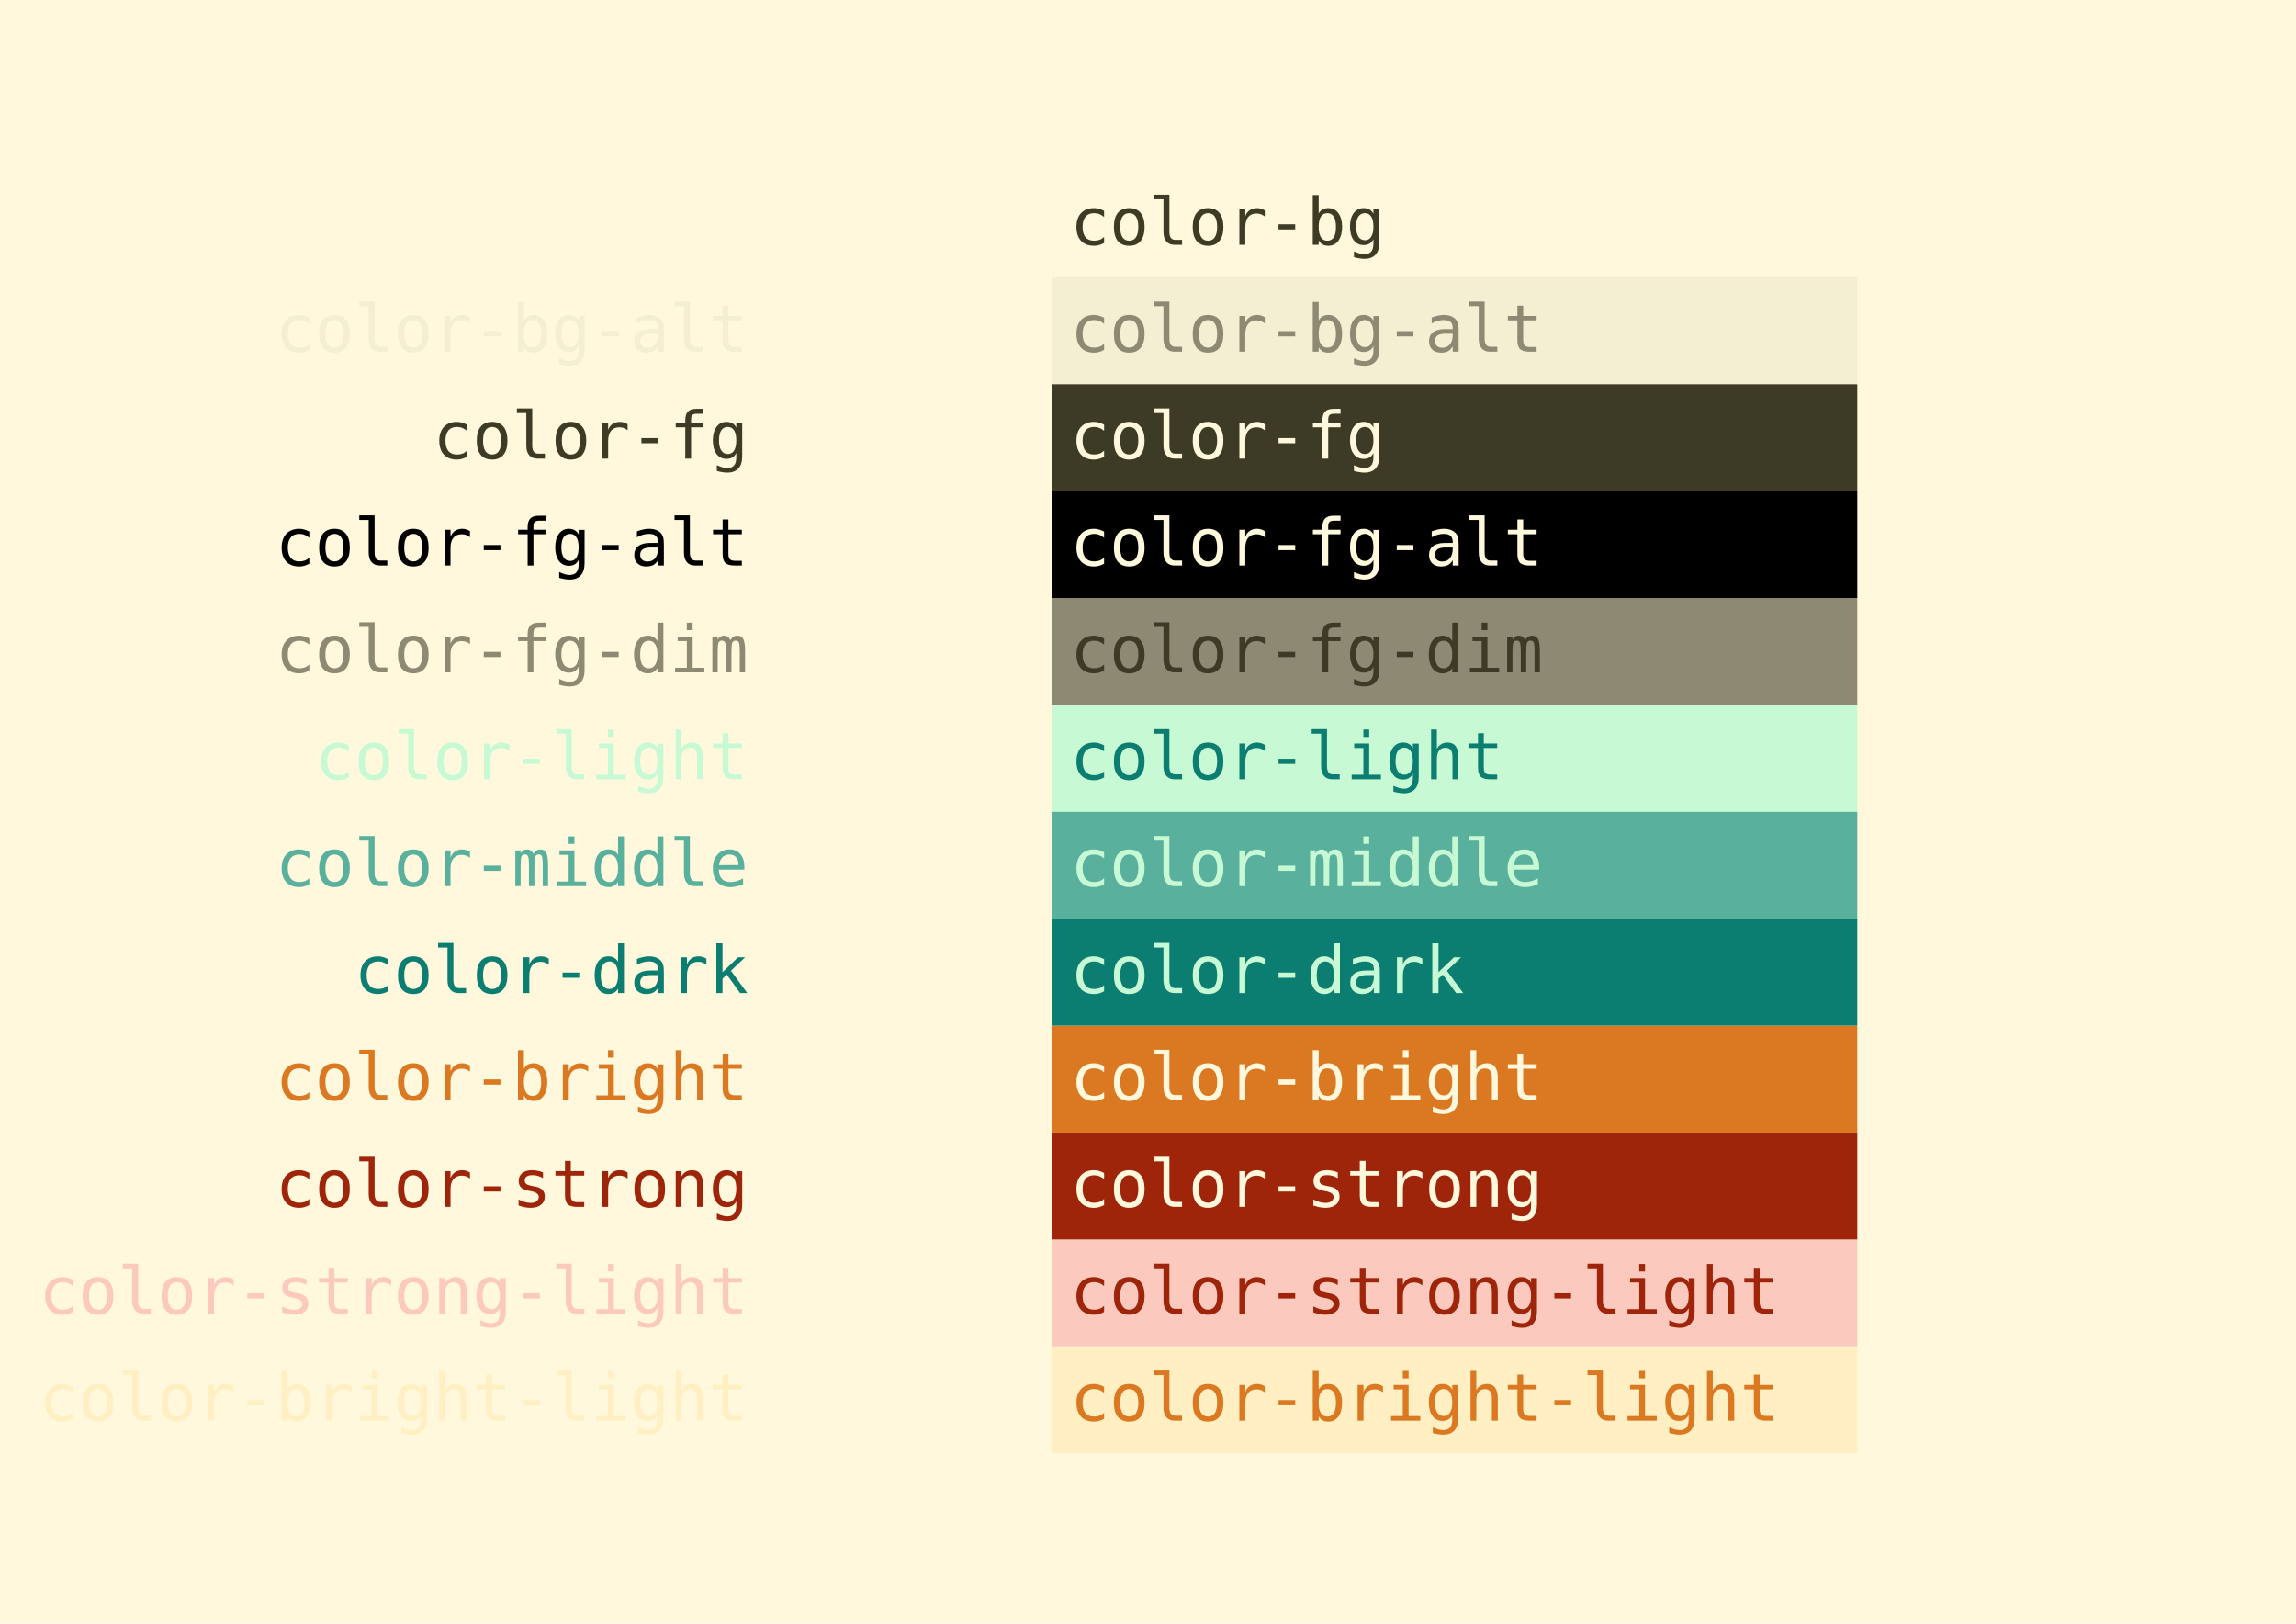
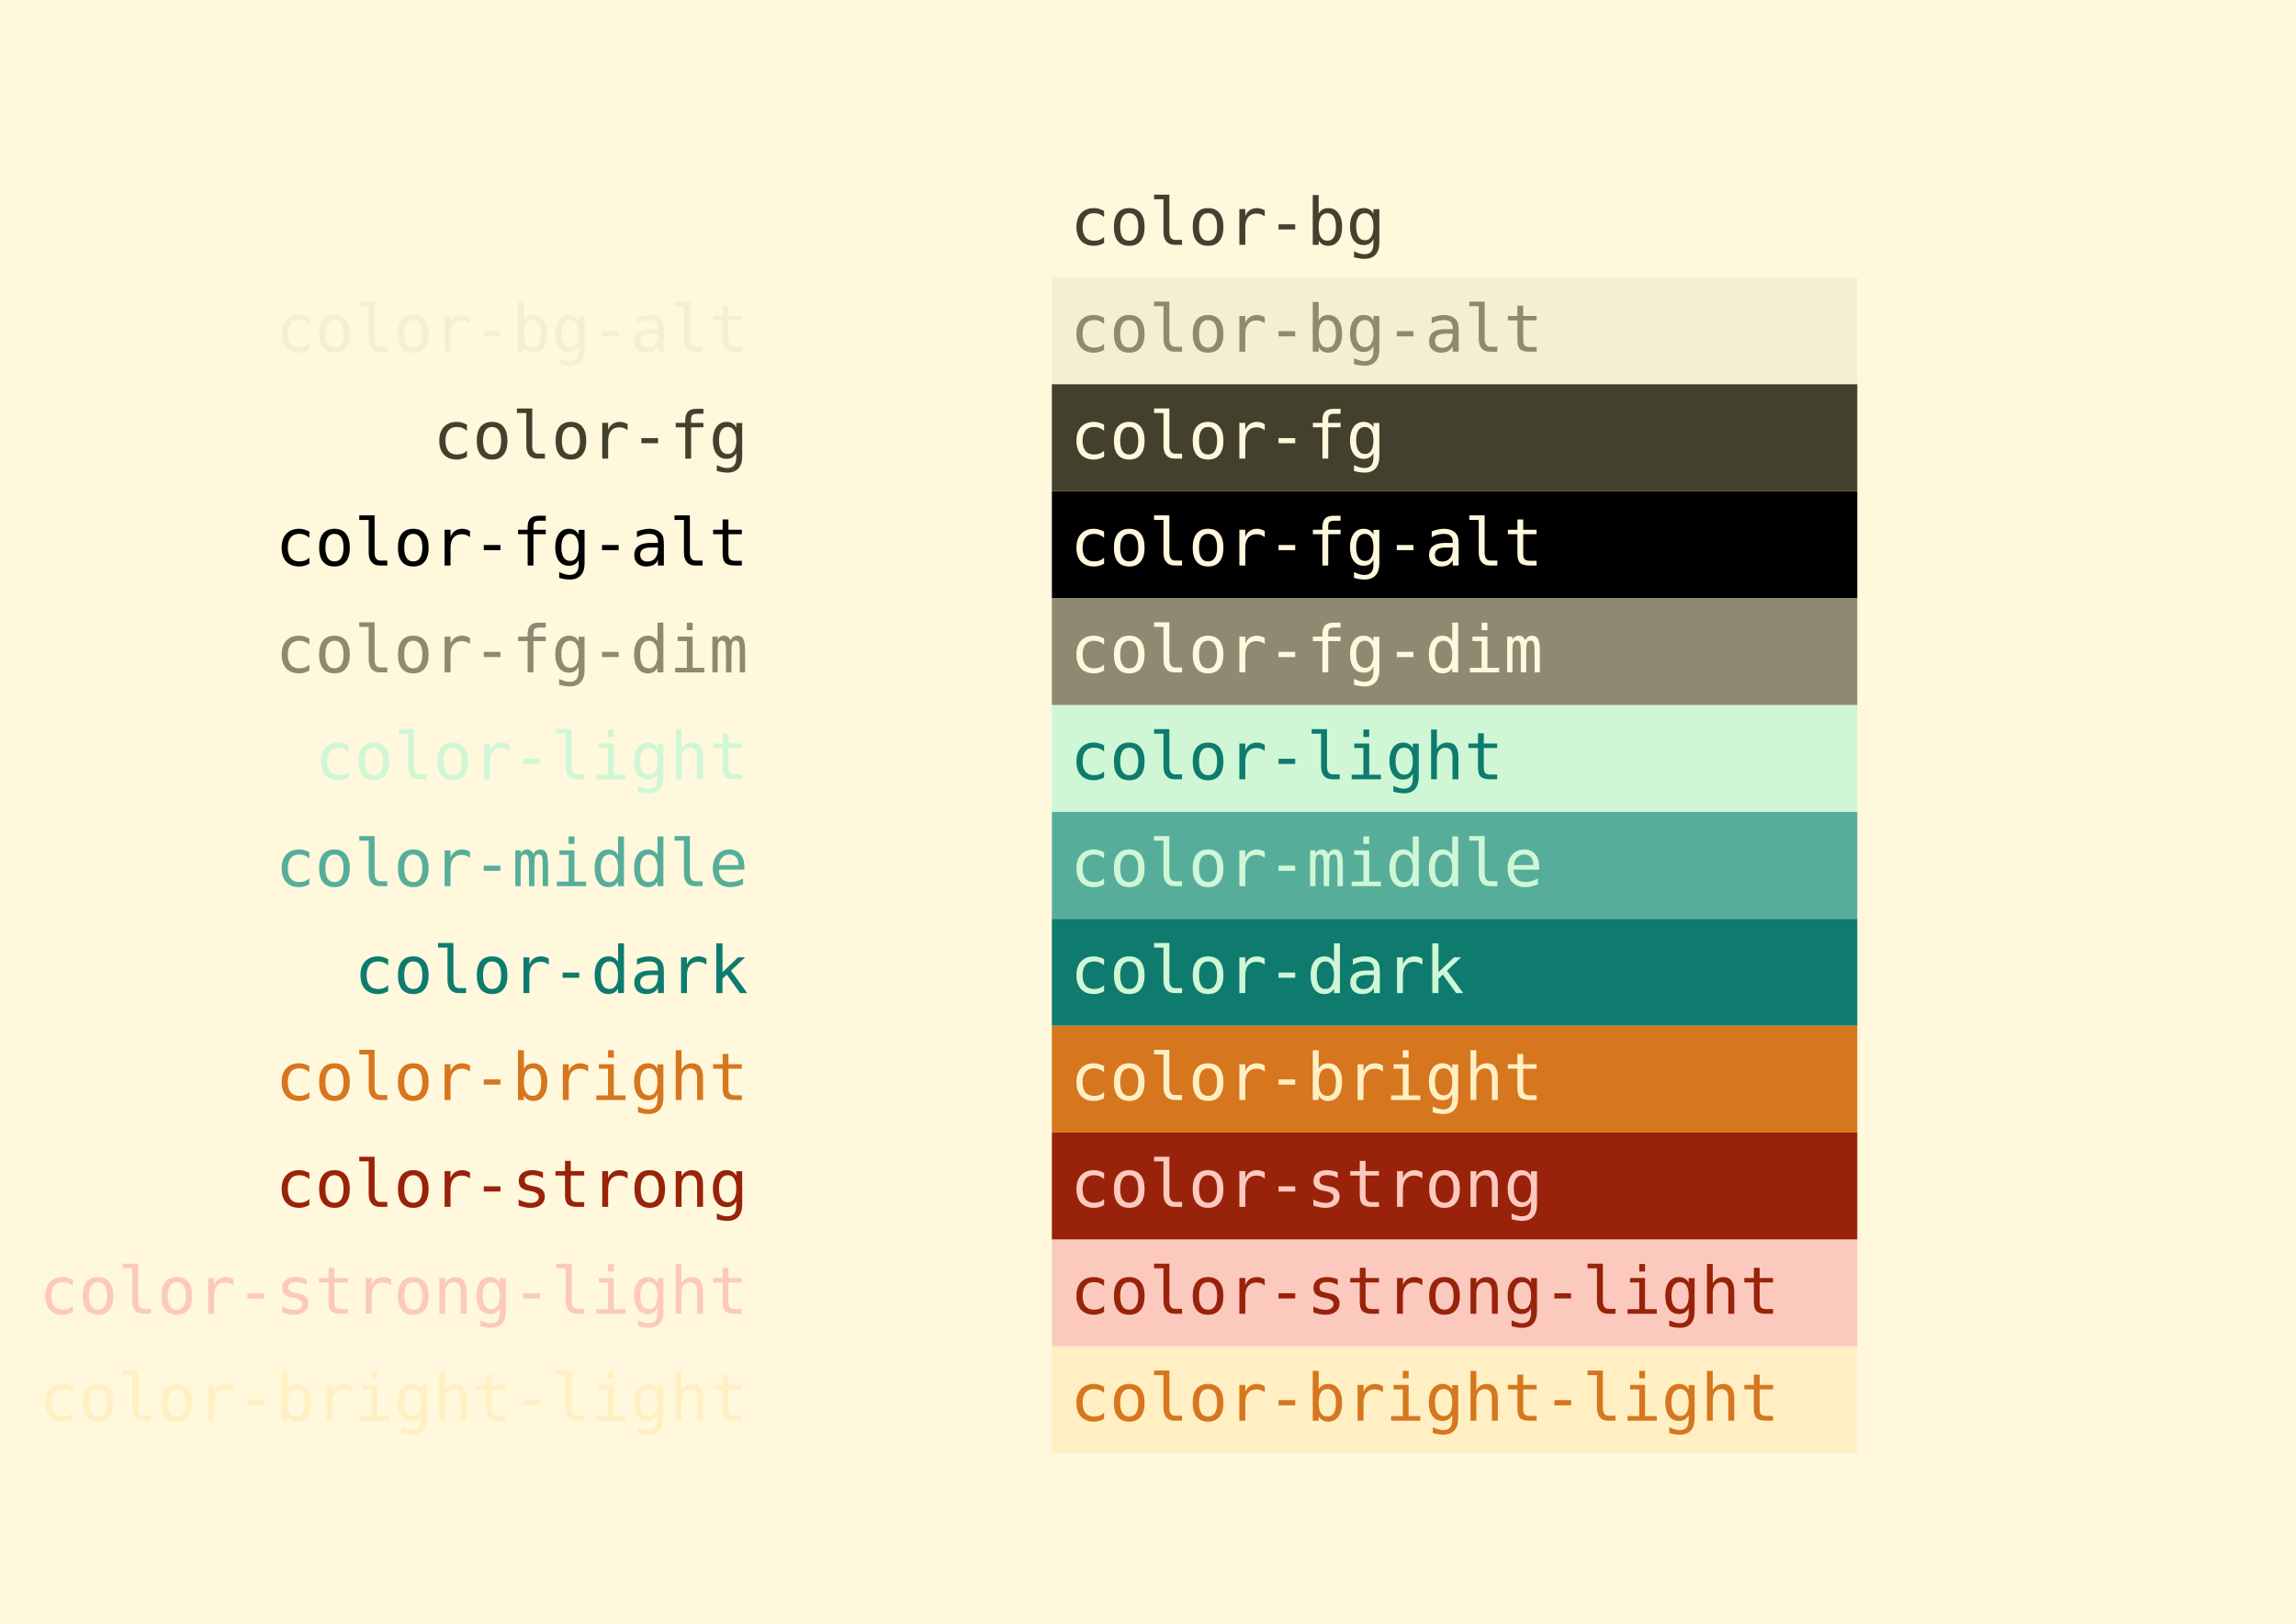
<svg xmlns="http://www.w3.org/2000/svg" width="297mm" height="210mm" viewBox="0 0 297 210" version="1.1" id="svg8">
  <defs id="defs2" />
  <g id="layer2">
    <rect style="fill:#fff8dc;fill-opacity:1;stroke:none;stroke-width:3;stroke-linecap:butt;stroke-miterlimit:4;stroke-dasharray:none;stroke-dashoffset:0;stroke-opacity:0.949;paint-order:normal" id="rect815" width="297" height="210" x="0" y="0" />
  </g>
  <g id="layer1" transform="translate(0,-87)">
-     <g id="g107435">
+     <g id="g161415">
      <rect style="fill:#fff8dc;fill-opacity:1;stroke:none;stroke-width:3;stroke-linecap:butt;stroke-miterlimit:4;stroke-dasharray:none;stroke-dashoffset:0;stroke-opacity:0.949;paint-order:normal" id="rect892-6-7-7" width="104.185" height="13.825" x="136.066" y="109.048" />
-       <rect style="fill:#c7fad4;fill-opacity:1;stroke:none;stroke-width:3;stroke-linecap:butt;stroke-miterlimit:4;stroke-dasharray:none;stroke-dashoffset:0;stroke-opacity:0.949;paint-order:normal" id="rect892-9" width="104.185" height="13.825" x="136.065" y="178.175" />
-       <text xml:space="preserve" style="font-style:normal;font-variant:normal;font-weight:normal;font-stretch:normal;font-size:8.467px;line-height:1.25;font-family:'DejaVu Sans Mono';-inkscape-font-specification:'DejaVu Sans Mono';font-variant-ligatures:normal;font-variant-caps:normal;font-variant-numeric:normal;font-variant-east-asian:normal;text-align:end;letter-spacing:0px;word-spacing:0px;text-anchor:end;fill:#c7fad4;fill-opacity:1;stroke:none;stroke-width:0.265" x="132.475" y="187.79" id="text838-7-3-5">
-         <tspan id="tspan836-0-6-6" x="132.475" y="187.79" style="font-style:normal;font-variant:normal;font-weight:normal;font-stretch:normal;font-size:8.467px;font-family:'DejaVu Sans Mono';-inkscape-font-specification:'DejaVu Sans Mono';font-variant-ligatures:normal;font-variant-caps:normal;font-variant-numeric:normal;font-variant-east-asian:normal;text-align:end;text-anchor:end;fill:#c7fad4;fill-opacity:1;stroke-width:0.265">color-light</tspan>
+       <rect style="fill:#cff7d6;fill-opacity:1;stroke:none;stroke-width:3;stroke-linecap:butt;stroke-miterlimit:4;stroke-dasharray:none;stroke-dashoffset:0;stroke-opacity:0.949;paint-order:normal" id="rect892-9" width="104.185" height="13.825" x="136.065" y="178.175" />
+       <text xml:space="preserve" style="font-style:normal;font-variant:normal;font-weight:normal;font-stretch:normal;font-size:8.467px;line-height:1.25;font-family:'DejaVu Sans Mono';-inkscape-font-specification:'DejaVu Sans Mono';font-variant-ligatures:normal;font-variant-caps:normal;font-variant-numeric:normal;font-variant-east-asian:normal;text-align:end;letter-spacing:0px;word-spacing:0px;text-anchor:end;fill:#cff7d6;fill-opacity:1;stroke:none;stroke-width:0.265" x="132.475" y="187.79" id="text838-7-3-5">
+         <tspan id="tspan836-0-6-6" x="132.475" y="187.79" style="font-style:normal;font-variant:normal;font-weight:normal;font-stretch:normal;font-size:8.467px;font-family:'DejaVu Sans Mono';-inkscape-font-specification:'DejaVu Sans Mono';font-variant-ligatures:normal;font-variant-caps:normal;font-variant-numeric:normal;font-variant-east-asian:normal;text-align:end;text-anchor:end;fill:#cff7d6;fill-opacity:1;stroke-width:0.265">color-light</tspan>
      </text>
      <rect style="fill:#f4eed2;fill-opacity:1;stroke:none;stroke-width:3;stroke-linecap:butt;stroke-miterlimit:4;stroke-dasharray:none;stroke-dashoffset:0;stroke-opacity:0.949;paint-order:normal" id="rect892" width="104.185" height="13.825" x="136.065" y="122.873" />
      <text xml:space="preserve" style="font-style:normal;font-variant:normal;font-weight:normal;font-stretch:normal;font-size:8.467px;line-height:1.25;font-family:'DejaVu Sans Mono';-inkscape-font-specification:'DejaVu Sans Mono';font-variant-ligatures:normal;font-variant-caps:normal;font-variant-numeric:normal;font-variant-east-asian:normal;text-align:end;letter-spacing:0px;word-spacing:0px;text-anchor:end;fill:#f4eed2;fill-opacity:1;stroke:none;stroke-width:0.265" x="132.475" y="132.489" id="text838-3-2">
        <tspan id="tspan836-6-9" x="132.475" y="132.489" style="font-style:normal;font-variant:normal;font-weight:normal;font-stretch:normal;font-size:8.467px;font-family:'DejaVu Sans Mono';-inkscape-font-specification:'DejaVu Sans Mono';font-variant-ligatures:normal;font-variant-caps:normal;font-variant-numeric:normal;font-variant-east-asian:normal;text-align:end;text-anchor:end;fill:#f4eed2;fill-opacity:1;stroke-width:0.265">color-bg-alt</tspan>
      </text>
-       <rect style="font-variation-settings:normal;vector-effect:none;fill:#8d8973;fill-opacity:1;stroke:none;stroke-width:3;stroke-linecap:butt;stroke-linejoin:miter;stroke-miterlimit:4;stroke-dasharray:none;stroke-dashoffset:0;stroke-opacity:0.949;-inkscape-stroke:none;paint-order:normal;stop-color:#000000" id="rect892-6" width="104.185" height="13.825" x="136.065" y="164.349" />
-       <text xml:space="preserve" style="font-style:normal;font-variant:normal;font-weight:normal;font-stretch:normal;font-size:8.467px;line-height:1.25;font-family:'DejaVu Sans Mono';-inkscape-font-specification:'DejaVu Sans Mono';font-variant-ligatures:normal;font-variant-caps:normal;font-variant-numeric:normal;font-variant-east-asian:normal;text-align:end;letter-spacing:0px;word-spacing:0px;text-anchor:end;fill:#8d8973;fill-opacity:1;stroke:none;stroke-width:0.265" x="132.475" y="173.965" id="text838-3">
-         <tspan id="tspan836-6" x="132.475" y="173.965" style="font-style:normal;font-variant:normal;font-weight:normal;font-stretch:normal;font-size:8.467px;font-family:'DejaVu Sans Mono';-inkscape-font-specification:'DejaVu Sans Mono';font-variant-ligatures:normal;font-variant-caps:normal;font-variant-numeric:normal;font-variant-east-asian:normal;text-align:end;text-anchor:end;fill:#8d8973;fill-opacity:1;stroke-width:0.265">color-fg-dim</tspan>
+       <rect style="font-variation-settings:normal;vector-effect:none;fill:#8e8a72;fill-opacity:1;stroke:none;stroke-width:3;stroke-linecap:butt;stroke-linejoin:miter;stroke-miterlimit:4;stroke-dasharray:none;stroke-dashoffset:0;stroke-opacity:0.949;-inkscape-stroke:none;paint-order:normal;stop-color:#000000" id="rect892-6" width="104.185" height="13.825" x="136.065" y="164.349" />
+       <text xml:space="preserve" style="font-style:normal;font-variant:normal;font-weight:normal;font-stretch:normal;font-size:8.467px;line-height:1.25;font-family:'DejaVu Sans Mono';-inkscape-font-specification:'DejaVu Sans Mono';font-variant-ligatures:normal;font-variant-caps:normal;font-variant-numeric:normal;font-variant-east-asian:normal;text-align:end;letter-spacing:0px;word-spacing:0px;text-anchor:end;fill:#8e8a72;fill-opacity:1;stroke:none;stroke-width:0.265" x="132.475" y="173.965" id="text838-3">
+         <tspan id="tspan836-6" x="132.475" y="173.965" style="font-style:normal;font-variant:normal;font-weight:normal;font-stretch:normal;font-size:8.467px;font-family:'DejaVu Sans Mono';-inkscape-font-specification:'DejaVu Sans Mono';font-variant-ligatures:normal;font-variant-caps:normal;font-variant-numeric:normal;font-variant-east-asian:normal;text-align:end;text-anchor:end;fill:#8e8a72;fill-opacity:1;stroke-width:0.265">color-fg-dim</tspan>
      </text>
      <rect style="fill:#000000;fill-opacity:1;stroke:none;stroke-width:3;stroke-linecap:butt;stroke-miterlimit:4;stroke-dasharray:none;stroke-dashoffset:0;stroke-opacity:0.949;paint-order:normal" id="rect892-6-3" width="104.185" height="13.825" x="136.065" y="150.524" />
      <text xml:space="preserve" style="font-style:normal;font-variant:normal;font-weight:normal;font-stretch:normal;font-size:8.467px;line-height:1.25;font-family:'DejaVu Sans Mono';-inkscape-font-specification:'DejaVu Sans Mono';font-variant-ligatures:normal;font-variant-caps:normal;font-variant-numeric:normal;font-variant-east-asian:normal;text-align:end;letter-spacing:0px;word-spacing:0px;text-anchor:end;fill:#000000;fill-opacity:1;stroke:none;stroke-width:0.265" x="132.475" y="160.14" id="text838-3-5">
        <tspan id="tspan836-6-3" x="132.475" y="160.14" style="font-style:normal;font-variant:normal;font-weight:normal;font-stretch:normal;font-size:8.467px;font-family:'DejaVu Sans Mono';-inkscape-font-specification:'DejaVu Sans Mono';font-variant-ligatures:normal;font-variant-caps:normal;font-variant-numeric:normal;font-variant-east-asian:normal;text-align:end;text-anchor:end;fill:#000000;fill-opacity:1;stroke-width:0.265">color-fg-alt</tspan>
      </text>
-       <rect style="fill:#3d3a25;fill-opacity:1;stroke:none;stroke-width:3;stroke-linecap:butt;stroke-miterlimit:4;stroke-dasharray:none;stroke-dashoffset:0;stroke-opacity:0.949;paint-order:normal" id="rect892-6-7" width="104.185" height="13.825" x="136.065" y="136.699" />
-       <text xml:space="preserve" style="font-style:normal;font-variant:normal;font-weight:normal;font-stretch:normal;font-size:8.467px;line-height:1.25;font-family:'DejaVu Sans Mono';-inkscape-font-specification:'DejaVu Sans Mono';font-variant-ligatures:normal;font-variant-caps:normal;font-variant-numeric:normal;font-variant-east-asian:normal;text-align:end;letter-spacing:0px;word-spacing:0px;text-anchor:end;fill:#3d3a25;fill-opacity:1;stroke:none;stroke-width:0.265" x="132.475" y="146.314" id="text838">
-         <tspan id="tspan836" x="132.475" y="146.314" style="font-style:normal;font-variant:normal;font-weight:normal;font-stretch:normal;font-size:8.467px;font-family:'DejaVu Sans Mono';-inkscape-font-specification:'DejaVu Sans Mono';font-variant-ligatures:normal;font-variant-caps:normal;font-variant-numeric:normal;font-variant-east-asian:normal;text-align:end;text-anchor:end;fill:#3d3a25;fill-opacity:1;stroke-width:0.265">color-fg</tspan>
+       <rect style="fill:#43402d;fill-opacity:1;stroke:none;stroke-width:3;stroke-linecap:butt;stroke-miterlimit:4;stroke-dasharray:none;stroke-dashoffset:0;stroke-opacity:0.949;paint-order:normal" id="rect892-6-7" width="104.185" height="13.825" x="136.065" y="136.699" />
+       <text xml:space="preserve" style="font-style:normal;font-variant:normal;font-weight:normal;font-stretch:normal;font-size:8.467px;line-height:1.25;font-family:'DejaVu Sans Mono';-inkscape-font-specification:'DejaVu Sans Mono';font-variant-ligatures:normal;font-variant-caps:normal;font-variant-numeric:normal;font-variant-east-asian:normal;text-align:end;letter-spacing:0px;word-spacing:0px;text-anchor:end;fill:#43402d;fill-opacity:1;stroke:none;stroke-width:0.265" x="132.475" y="146.314" id="text838">
+         <tspan id="tspan836" x="132.475" y="146.314" style="font-style:normal;font-variant:normal;font-weight:normal;font-stretch:normal;font-size:8.467px;font-family:'DejaVu Sans Mono';-inkscape-font-specification:'DejaVu Sans Mono';font-variant-ligatures:normal;font-variant-caps:normal;font-variant-numeric:normal;font-variant-east-asian:normal;text-align:end;text-anchor:end;fill:#43402d;fill-opacity:1;stroke-width:0.265">color-fg</tspan>
      </text>
-       <text xml:space="preserve" style="font-style:normal;font-variant:normal;font-weight:normal;font-stretch:normal;font-size:8.467px;line-height:1.25;font-family:'DejaVu Sans Mono';-inkscape-font-specification:'DejaVu Sans Mono';font-variant-ligatures:normal;font-variant-caps:normal;font-variant-numeric:normal;font-variant-east-asian:normal;letter-spacing:0px;word-spacing:0px;fill:#000000;fill-opacity:1;stroke:none;stroke-width:0.265" x="138.429" y="146.314" id="text838-7-1-9">
+       <text xml:space="preserve" style="font-style:normal;font-variant:normal;font-weight:normal;font-stretch:normal;font-size:8.467px;line-height:1.25;font-family:'DejaVu Sans Mono';-inkscape-font-specification:'DejaVu Sans Mono';font-variant-ligatures:normal;font-variant-caps:normal;font-variant-numeric:normal;font-variant-east-asian:normal;letter-spacing:0px;word-spacing:0px;fill:#fff8dc;fill-opacity:1;stroke:none;stroke-width:0.265" x="138.429" y="146.314" id="text838-7-1-9">
        <tspan x="138.429" y="146.314" style="font-style:normal;font-variant:normal;font-weight:normal;font-stretch:normal;font-size:8.467px;font-family:'DejaVu Sans Mono';-inkscape-font-specification:'DejaVu Sans Mono';font-variant-ligatures:normal;font-variant-caps:normal;font-variant-numeric:normal;font-variant-east-asian:normal;fill:#fff8dc;fill-opacity:1;stroke-width:0.265" id="tspan1024">color-fg</tspan>
      </text>
-       <text xml:space="preserve" style="font-style:normal;font-variant:normal;font-weight:normal;font-stretch:normal;font-size:8.467px;line-height:1.25;font-family:'DejaVu Sans Mono';-inkscape-font-specification:'DejaVu Sans Mono';font-variant-ligatures:normal;font-variant-caps:normal;font-variant-numeric:normal;font-variant-east-asian:normal;letter-spacing:0px;word-spacing:0px;fill:#3d3a25;fill-opacity:1;stroke:none;stroke-width:0.265" x="138.429" y="173.965" id="text838-7-1">
-         <tspan id="tspan836-0-8" x="138.429" y="173.965" style="font-style:normal;font-variant:normal;font-weight:normal;font-stretch:normal;font-size:8.467px;font-family:'DejaVu Sans Mono';-inkscape-font-specification:'DejaVu Sans Mono';font-variant-ligatures:normal;font-variant-caps:normal;font-variant-numeric:normal;font-variant-east-asian:normal;fill:#3d3a25;fill-opacity:1;stroke-width:0.265">color-fg-dim</tspan>
+       <text xml:space="preserve" style="font-style:normal;font-variant:normal;font-weight:normal;font-stretch:normal;font-size:8.467px;line-height:1.25;font-family:'DejaVu Sans Mono';-inkscape-font-specification:'DejaVu Sans Mono';font-variant-ligatures:normal;font-variant-caps:normal;font-variant-numeric:normal;font-variant-east-asian:normal;letter-spacing:0px;word-spacing:0px;fill:#fff8dc;fill-opacity:1;stroke:none;stroke-width:0.265" x="138.429" y="173.965" id="text838-7-1">
+         <tspan id="tspan836-0-8" x="138.429" y="173.965" style="font-style:normal;font-variant:normal;font-weight:normal;font-stretch:normal;font-size:8.467px;font-family:'DejaVu Sans Mono';-inkscape-font-specification:'DejaVu Sans Mono';font-variant-ligatures:normal;font-variant-caps:normal;font-variant-numeric:normal;font-variant-east-asian:normal;fill:#fff8dc;fill-opacity:1;stroke-width:0.265">color-fg-dim</tspan>
      </text>
      <text xml:space="preserve" style="font-style:normal;font-variant:normal;font-weight:normal;font-stretch:normal;font-size:8.467px;line-height:1.25;font-family:'DejaVu Sans Mono';-inkscape-font-specification:'DejaVu Sans Mono';font-variant-ligatures:normal;font-variant-caps:normal;font-variant-numeric:normal;font-variant-east-asian:normal;letter-spacing:0px;word-spacing:0px;fill:#fff8dc;fill-opacity:1;stroke:none;stroke-width:0.265" x="138.429" y="160.14" id="text838-7-1-6">
        <tspan id="tspan836-0-8-7" x="138.429" y="160.14" style="font-style:normal;font-variant:normal;font-weight:normal;font-stretch:normal;font-size:8.467px;font-family:'DejaVu Sans Mono';-inkscape-font-specification:'DejaVu Sans Mono';font-variant-ligatures:normal;font-variant-caps:normal;font-variant-numeric:normal;font-variant-east-asian:normal;fill:#fff8dc;fill-opacity:1;stroke-width:0.265">color-fg-alt</tspan>
      </text>
-       <text xml:space="preserve" style="font-style:normal;font-variant:normal;font-weight:normal;font-stretch:normal;font-size:8.467px;line-height:1.25;font-family:'DejaVu Sans Mono';-inkscape-font-specification:'DejaVu Sans Mono';font-variant-ligatures:normal;font-variant-caps:normal;font-variant-numeric:normal;font-variant-east-asian:normal;letter-spacing:0px;word-spacing:0px;fill:#0b7e71;fill-opacity:1;stroke:none;stroke-width:0.265" x="138.429" y="187.79" id="text838-7-3">
-         <tspan id="tspan836-0-6" x="138.429" y="187.79" style="font-style:normal;font-variant:normal;font-weight:normal;font-stretch:normal;font-size:8.467px;font-family:'DejaVu Sans Mono';-inkscape-font-specification:'DejaVu Sans Mono';font-variant-ligatures:normal;font-variant-caps:normal;font-variant-numeric:normal;font-variant-east-asian:normal;fill:#0b7e71;fill-opacity:1;stroke-width:0.265">color-light</tspan>
+       <text xml:space="preserve" style="font-style:normal;font-variant:normal;font-weight:normal;font-stretch:normal;font-size:8.467px;line-height:1.25;font-family:'DejaVu Sans Mono';-inkscape-font-specification:'DejaVu Sans Mono';font-variant-ligatures:normal;font-variant-caps:normal;font-variant-numeric:normal;font-variant-east-asian:normal;letter-spacing:0px;word-spacing:0px;fill:#0e7b6e;fill-opacity:1;stroke:none;stroke-width:0.265" x="138.429" y="187.79" id="text838-7-3">
+         <tspan id="tspan836-0-6" x="138.429" y="187.79" style="font-style:normal;font-variant:normal;font-weight:normal;font-stretch:normal;font-size:8.467px;font-family:'DejaVu Sans Mono';-inkscape-font-specification:'DejaVu Sans Mono';font-variant-ligatures:normal;font-variant-caps:normal;font-variant-numeric:normal;font-variant-east-asian:normal;fill:#0e7b6e;fill-opacity:1;stroke-width:0.265">color-light</tspan>
      </text>
-       <text xml:space="preserve" style="font-style:normal;font-variant:normal;font-weight:normal;font-stretch:normal;font-size:8.467px;line-height:1.25;font-family:'DejaVu Sans Mono';-inkscape-font-specification:'DejaVu Sans Mono';font-variant-ligatures:normal;font-variant-caps:normal;font-variant-numeric:normal;font-variant-east-asian:normal;letter-spacing:0px;word-spacing:0px;fill:#8d8973;fill-opacity:1;stroke:none;stroke-width:0.265" x="138.429" y="132.489" id="text838-7">
-         <tspan id="tspan836-0" x="138.429" y="132.489" style="font-style:normal;font-variant:normal;font-weight:normal;font-stretch:normal;font-size:8.467px;font-family:'DejaVu Sans Mono';-inkscape-font-specification:'DejaVu Sans Mono';font-variant-ligatures:normal;font-variant-caps:normal;font-variant-numeric:normal;font-variant-east-asian:normal;fill:#8d8973;fill-opacity:1;stroke-width:0.265">color-bg-alt</tspan>
+       <text xml:space="preserve" style="font-style:normal;font-variant:normal;font-weight:normal;font-stretch:normal;font-size:8.467px;line-height:1.25;font-family:'DejaVu Sans Mono';-inkscape-font-specification:'DejaVu Sans Mono';font-variant-ligatures:normal;font-variant-caps:normal;font-variant-numeric:normal;font-variant-east-asian:normal;letter-spacing:0px;word-spacing:0px;fill:#8e8a72;fill-opacity:1;stroke:none;stroke-width:0.265" x="138.429" y="132.489" id="text838-7">
+         <tspan id="tspan836-0" x="138.429" y="132.489" style="font-style:normal;font-variant:normal;font-weight:normal;font-stretch:normal;font-size:8.467px;font-family:'DejaVu Sans Mono';-inkscape-font-specification:'DejaVu Sans Mono';font-variant-ligatures:normal;font-variant-caps:normal;font-variant-numeric:normal;font-variant-east-asian:normal;fill:#8e8a72;fill-opacity:1;stroke-width:0.265">color-bg-alt</tspan>
      </text>
      <rect style="fill:#ffefc2;fill-opacity:1;stroke:none;stroke-width:3;stroke-linecap:butt;stroke-miterlimit:4;stroke-dasharray:none;stroke-dashoffset:0;stroke-opacity:0.949;paint-order:normal" id="rect892-9-0-2-2-1-4-3" width="104.185" height="13.825" x="136.065" y="261.127" />
      <text xml:space="preserve" style="font-style:normal;font-variant:normal;font-weight:normal;font-stretch:normal;font-size:8.467px;line-height:1.25;font-family:'DejaVu Sans Mono';-inkscape-font-specification:'DejaVu Sans Mono';font-variant-ligatures:normal;font-variant-caps:normal;font-variant-numeric:normal;font-variant-east-asian:normal;text-align:end;letter-spacing:0px;word-spacing:0px;text-anchor:end;fill:#ffefc2;fill-opacity:1;stroke:none;stroke-width:0.265" x="132.475" y="270.742" id="text838-3-7-5-7-3-4-0">
        <tspan id="tspan836-6-5-9-3-1-5-6" x="132.475" y="270.742" style="font-style:normal;font-variant:normal;font-weight:normal;font-stretch:normal;font-size:8.467px;font-family:'DejaVu Sans Mono';-inkscape-font-specification:'DejaVu Sans Mono';font-variant-ligatures:normal;font-variant-caps:normal;font-variant-numeric:normal;font-variant-east-asian:normal;text-align:end;text-anchor:end;fill:#ffefc2;fill-opacity:1;stroke-width:0.265">color-bright-light</tspan>
      </text>
      <rect style="fill:#fcc9be;fill-opacity:1;stroke:none;stroke-width:3;stroke-linecap:butt;stroke-miterlimit:4;stroke-dasharray:none;stroke-dashoffset:0;stroke-opacity:0.949;paint-order:normal" id="rect892-9-0-2-2-1-4-3-3" width="104.185" height="13.825" x="136.065" y="247.301" />
      <text xml:space="preserve" style="font-style:normal;font-variant:normal;font-weight:normal;font-stretch:normal;font-size:8.467px;line-height:1.25;font-family:'DejaVu Sans Mono';-inkscape-font-specification:'DejaVu Sans Mono';font-variant-ligatures:normal;font-variant-caps:normal;font-variant-numeric:normal;font-variant-east-asian:normal;text-align:end;letter-spacing:0px;word-spacing:0px;text-anchor:end;fill:#fcc9be;fill-opacity:1;stroke:none;stroke-width:0.265" x="132.475" y="256.917" id="text838-3-7-5-7-3-4-0-5">
        <tspan id="tspan836-6-5-9-3-1-5-6-3" x="132.475" y="256.917" style="font-style:normal;font-variant:normal;font-weight:normal;font-stretch:normal;font-size:8.467px;font-family:'DejaVu Sans Mono';-inkscape-font-specification:'DejaVu Sans Mono';font-variant-ligatures:normal;font-variant-caps:normal;font-variant-numeric:normal;font-variant-east-asian:normal;text-align:end;text-anchor:end;fill:#fcc9be;fill-opacity:1;stroke-width:0.265">color-strong-light</tspan>
      </text>
-       <rect style="fill:#9e240a;fill-opacity:1;stroke:none;stroke-width:3;stroke-linecap:butt;stroke-miterlimit:4;stroke-dasharray:none;stroke-dashoffset:0;stroke-opacity:0.949;paint-order:normal" id="rect892-9-0-2-2-1-4" width="104.185" height="13.825" x="136.065" y="233.476" />
-       <text xml:space="preserve" style="font-style:normal;font-variant:normal;font-weight:normal;font-stretch:normal;font-size:8.467px;line-height:1.25;font-family:'DejaVu Sans Mono';-inkscape-font-specification:'DejaVu Sans Mono';font-variant-ligatures:normal;font-variant-caps:normal;font-variant-numeric:normal;font-variant-east-asian:normal;text-align:end;letter-spacing:0px;word-spacing:0px;text-anchor:end;fill:#9e240a;fill-opacity:1;stroke:none;stroke-width:0.265" x="132.475" y="243.091" id="text838-3-7-5-7-3-4">
-         <tspan id="tspan836-6-5-9-3-1-5" x="132.475" y="243.091" style="font-style:normal;font-variant:normal;font-weight:normal;font-stretch:normal;font-size:8.467px;font-family:'DejaVu Sans Mono';-inkscape-font-specification:'DejaVu Sans Mono';font-variant-ligatures:normal;font-variant-caps:normal;font-variant-numeric:normal;font-variant-east-asian:normal;text-align:end;text-anchor:end;fill:#9e240a;fill-opacity:1;stroke-width:0.265">color-strong</tspan>
+       <rect style="fill:#99230a;fill-opacity:1;stroke:none;stroke-width:3;stroke-linecap:butt;stroke-miterlimit:4;stroke-dasharray:none;stroke-dashoffset:0;stroke-opacity:0.949;paint-order:normal" id="rect892-9-0-2-2-1-4" width="104.185" height="13.825" x="136.065" y="233.476" />
+       <text xml:space="preserve" style="font-style:normal;font-variant:normal;font-weight:normal;font-stretch:normal;font-size:8.467px;line-height:1.25;font-family:'DejaVu Sans Mono';-inkscape-font-specification:'DejaVu Sans Mono';font-variant-ligatures:normal;font-variant-caps:normal;font-variant-numeric:normal;font-variant-east-asian:normal;text-align:end;letter-spacing:0px;word-spacing:0px;text-anchor:end;fill:#99230a;fill-opacity:1;stroke:none;stroke-width:0.265" x="132.475" y="243.091" id="text838-3-7-5-7-3-4">
+         <tspan id="tspan836-6-5-9-3-1-5" x="132.475" y="243.091" style="font-style:normal;font-variant:normal;font-weight:normal;font-stretch:normal;font-size:8.467px;font-family:'DejaVu Sans Mono';-inkscape-font-specification:'DejaVu Sans Mono';font-variant-ligatures:normal;font-variant-caps:normal;font-variant-numeric:normal;font-variant-east-asian:normal;text-align:end;text-anchor:end;fill:#99230a;fill-opacity:1;stroke-width:0.265">color-strong</tspan>
      </text>
-       <rect style="fill:#db7922;fill-opacity:1;stroke:none;stroke-width:3;stroke-linecap:butt;stroke-miterlimit:4;stroke-dasharray:none;stroke-dashoffset:0;stroke-opacity:0.949;paint-order:normal" id="rect892-9-0-2-2-1" width="104.185" height="13.825" x="136.065" y="219.651" />
-       <text xml:space="preserve" style="font-style:normal;font-variant:normal;font-weight:normal;font-stretch:normal;font-size:8.467px;line-height:1.25;font-family:'DejaVu Sans Mono';-inkscape-font-specification:'DejaVu Sans Mono';font-variant-ligatures:normal;font-variant-caps:normal;font-variant-numeric:normal;font-variant-east-asian:normal;text-align:end;letter-spacing:0px;word-spacing:0px;text-anchor:end;fill:#db7922;fill-opacity:1;stroke:none;stroke-width:0.265" x="132.475" y="229.266" id="text838-3-7-5-7-3">
-         <tspan id="tspan836-6-5-9-3-1" x="132.475" y="229.266" style="font-style:normal;font-variant:normal;font-weight:normal;font-stretch:normal;font-size:8.467px;font-family:'DejaVu Sans Mono';-inkscape-font-specification:'DejaVu Sans Mono';font-variant-ligatures:normal;font-variant-caps:normal;font-variant-numeric:normal;font-variant-east-asian:normal;text-align:end;text-anchor:end;fill:#db7922;fill-opacity:1;stroke-width:0.265">color-bright</tspan>
+       <rect style="fill:#d6761f;fill-opacity:1;stroke:none;stroke-width:3;stroke-linecap:butt;stroke-miterlimit:4;stroke-dasharray:none;stroke-dashoffset:0;stroke-opacity:0.949;paint-order:normal" id="rect892-9-0-2-2-1" width="104.185" height="13.825" x="136.065" y="219.651" />
+       <text xml:space="preserve" style="font-style:normal;font-variant:normal;font-weight:normal;font-stretch:normal;font-size:8.467px;line-height:1.25;font-family:'DejaVu Sans Mono';-inkscape-font-specification:'DejaVu Sans Mono';font-variant-ligatures:normal;font-variant-caps:normal;font-variant-numeric:normal;font-variant-east-asian:normal;text-align:end;letter-spacing:0px;word-spacing:0px;text-anchor:end;fill:#d6761f;fill-opacity:1;stroke:none;stroke-width:0.265" x="132.475" y="229.266" id="text838-3-7-5-7-3">
+         <tspan id="tspan836-6-5-9-3-1" x="132.475" y="229.266" style="font-style:normal;font-variant:normal;font-weight:normal;font-stretch:normal;font-size:8.467px;font-family:'DejaVu Sans Mono';-inkscape-font-specification:'DejaVu Sans Mono';font-variant-ligatures:normal;font-variant-caps:normal;font-variant-numeric:normal;font-variant-east-asian:normal;text-align:end;text-anchor:end;fill:#d6761f;fill-opacity:1;stroke-width:0.265">color-bright</tspan>
      </text>
-       <rect style="fill:#0b7e71;fill-opacity:1;stroke:none;stroke-width:3;stroke-linecap:butt;stroke-miterlimit:4;stroke-dasharray:none;stroke-dashoffset:0;stroke-opacity:0.949;paint-order:normal" id="rect892-9-0-2-2" width="104.185" height="13.825" x="136.065" y="205.825" />
-       <text xml:space="preserve" style="font-style:normal;font-variant:normal;font-weight:normal;font-stretch:normal;font-size:8.467px;line-height:1.25;font-family:'DejaVu Sans Mono';-inkscape-font-specification:'DejaVu Sans Mono';font-variant-ligatures:normal;font-variant-caps:normal;font-variant-numeric:normal;font-variant-east-asian:normal;text-align:end;letter-spacing:0px;word-spacing:0px;text-anchor:end;fill:#0b7e71;fill-opacity:1;stroke:none;stroke-width:0.265" x="132.475" y="215.441" id="text838-3-7-5-7">
-         <tspan id="tspan836-6-5-9-3" x="132.475" y="215.441" style="font-style:normal;font-variant:normal;font-weight:normal;font-stretch:normal;font-size:8.467px;font-family:'DejaVu Sans Mono';-inkscape-font-specification:'DejaVu Sans Mono';font-variant-ligatures:normal;font-variant-caps:normal;font-variant-numeric:normal;font-variant-east-asian:normal;text-align:end;text-anchor:end;fill:#0b7e71;fill-opacity:1;stroke-width:0.265">color-dark</tspan>
+       <rect style="fill:#0e7b6e;fill-opacity:1;stroke:none;stroke-width:3;stroke-linecap:butt;stroke-miterlimit:4;stroke-dasharray:none;stroke-dashoffset:0;stroke-opacity:0.949;paint-order:normal" id="rect892-9-0-2-2" width="104.185" height="13.825" x="136.065" y="205.825" />
+       <text xml:space="preserve" style="font-style:normal;font-variant:normal;font-weight:normal;font-stretch:normal;font-size:8.467px;line-height:1.25;font-family:'DejaVu Sans Mono';-inkscape-font-specification:'DejaVu Sans Mono';font-variant-ligatures:normal;font-variant-caps:normal;font-variant-numeric:normal;font-variant-east-asian:normal;text-align:end;letter-spacing:0px;word-spacing:0px;text-anchor:end;fill:#0e7b6e;fill-opacity:1;stroke:none;stroke-width:0.265" x="132.475" y="215.441" id="text838-3-7-5-7">
+         <tspan id="tspan836-6-5-9-3" x="132.475" y="215.441" style="font-style:normal;font-variant:normal;font-weight:normal;font-stretch:normal;font-size:8.467px;font-family:'DejaVu Sans Mono';-inkscape-font-specification:'DejaVu Sans Mono';font-variant-ligatures:normal;font-variant-caps:normal;font-variant-numeric:normal;font-variant-east-asian:normal;text-align:end;text-anchor:end;fill:#0e7b6e;fill-opacity:1;stroke-width:0.265">color-dark</tspan>
      </text>
-       <rect style="fill:#59b09c;fill-opacity:1;stroke:none;stroke-width:3;stroke-linecap:butt;stroke-miterlimit:4;stroke-dasharray:none;stroke-dashoffset:0;stroke-opacity:0.949;paint-order:normal" id="rect892-9-0" width="104.185" height="13.825" x="136.065" y="192" />
-       <text xml:space="preserve" style="font-style:normal;font-variant:normal;font-weight:normal;font-stretch:normal;font-size:8.467px;line-height:1.25;font-family:'DejaVu Sans Mono';-inkscape-font-specification:'DejaVu Sans Mono';font-variant-ligatures:normal;font-variant-caps:normal;font-variant-numeric:normal;font-variant-east-asian:normal;text-align:end;letter-spacing:0px;word-spacing:0px;text-anchor:end;fill:#59b09c;fill-opacity:1;stroke:none;stroke-width:0.265" x="132.475" y="201.615" id="text838-3-7">
-         <tspan id="tspan836-6-5" x="132.475" y="201.615" style="font-style:normal;font-variant:normal;font-weight:normal;font-stretch:normal;font-size:8.467px;font-family:'DejaVu Sans Mono';-inkscape-font-specification:'DejaVu Sans Mono';font-variant-ligatures:normal;font-variant-caps:normal;font-variant-numeric:normal;font-variant-east-asian:normal;text-align:end;text-anchor:end;fill:#59b09c;fill-opacity:1;stroke-width:0.265">color-middle</tspan>
+       <rect style="fill:#56ae9a;fill-opacity:1;stroke:none;stroke-width:3;stroke-linecap:butt;stroke-miterlimit:4;stroke-dasharray:none;stroke-dashoffset:0;stroke-opacity:0.949;paint-order:normal" id="rect892-9-0" width="104.185" height="13.825" x="136.065" y="192" />
+       <text xml:space="preserve" style="font-style:normal;font-variant:normal;font-weight:normal;font-stretch:normal;font-size:8.467px;line-height:1.25;font-family:'DejaVu Sans Mono';-inkscape-font-specification:'DejaVu Sans Mono';font-variant-ligatures:normal;font-variant-caps:normal;font-variant-numeric:normal;font-variant-east-asian:normal;text-align:end;letter-spacing:0px;word-spacing:0px;text-anchor:end;fill:#56ae9a;fill-opacity:1;stroke:none;stroke-width:0.265" x="132.475" y="201.615" id="text838-3-7">
+         <tspan id="tspan836-6-5" x="132.475" y="201.615" style="font-style:normal;font-variant:normal;font-weight:normal;font-stretch:normal;font-size:8.467px;font-family:'DejaVu Sans Mono';-inkscape-font-specification:'DejaVu Sans Mono';font-variant-ligatures:normal;font-variant-caps:normal;font-variant-numeric:normal;font-variant-east-asian:normal;text-align:end;text-anchor:end;fill:#56ae9a;fill-opacity:1;stroke-width:0.265">color-middle</tspan>
      </text>
-       <text xml:space="preserve" style="font-style:normal;font-variant:normal;font-weight:normal;font-stretch:normal;font-size:8.467px;line-height:1.25;font-family:'DejaVu Sans Mono';-inkscape-font-specification:'DejaVu Sans Mono';font-variant-ligatures:normal;font-variant-caps:normal;font-variant-numeric:normal;font-variant-east-asian:normal;letter-spacing:0px;word-spacing:0px;fill:#c7fad4;fill-opacity:1;stroke:none;stroke-width:0.265" x="138.429" y="201.615" id="text838-7-3-6">
-         <tspan id="tspan836-0-6-2" x="138.429" y="201.615" style="font-style:normal;font-variant:normal;font-weight:normal;font-stretch:normal;font-size:8.467px;font-family:'DejaVu Sans Mono';-inkscape-font-specification:'DejaVu Sans Mono';font-variant-ligatures:normal;font-variant-caps:normal;font-variant-numeric:normal;font-variant-east-asian:normal;fill:#c7fad4;fill-opacity:1;stroke-width:0.265">color-middle</tspan>
+       <text xml:space="preserve" style="font-style:normal;font-variant:normal;font-weight:normal;font-stretch:normal;font-size:8.467px;line-height:1.25;font-family:'DejaVu Sans Mono';-inkscape-font-specification:'DejaVu Sans Mono';font-variant-ligatures:normal;font-variant-caps:normal;font-variant-numeric:normal;font-variant-east-asian:normal;letter-spacing:0px;word-spacing:0px;fill:#cff7d6;fill-opacity:1;stroke:none;stroke-width:0.265" x="138.429" y="201.615" id="text838-7-3-6">
+         <tspan id="tspan836-0-6-2" x="138.429" y="201.615" style="font-style:normal;font-variant:normal;font-weight:normal;font-stretch:normal;font-size:8.467px;font-family:'DejaVu Sans Mono';-inkscape-font-specification:'DejaVu Sans Mono';font-variant-ligatures:normal;font-variant-caps:normal;font-variant-numeric:normal;font-variant-east-asian:normal;fill:#cff7d6;fill-opacity:1;stroke-width:0.265">color-middle</tspan>
      </text>
-       <text xml:space="preserve" style="font-style:normal;font-variant:normal;font-weight:normal;font-stretch:normal;font-size:8.467px;line-height:1.25;font-family:'DejaVu Sans Mono';-inkscape-font-specification:'DejaVu Sans Mono';font-variant-ligatures:normal;font-variant-caps:normal;font-variant-numeric:normal;font-variant-east-asian:normal;letter-spacing:0px;word-spacing:0px;fill:#c7fad4;fill-opacity:1;stroke:none;stroke-width:0.265" x="138.429" y="215.441" id="text838-7-3-6-3-8">
-         <tspan id="tspan836-0-6-2-7-9" x="138.429" y="215.441" style="font-style:normal;font-variant:normal;font-weight:normal;font-stretch:normal;font-size:8.467px;font-family:'DejaVu Sans Mono';-inkscape-font-specification:'DejaVu Sans Mono';font-variant-ligatures:normal;font-variant-caps:normal;font-variant-numeric:normal;font-variant-east-asian:normal;fill:#c7fad4;fill-opacity:1;stroke-width:0.265">color-dark</tspan>
+       <text xml:space="preserve" style="font-style:normal;font-variant:normal;font-weight:normal;font-stretch:normal;font-size:8.467px;line-height:1.25;font-family:'DejaVu Sans Mono';-inkscape-font-specification:'DejaVu Sans Mono';font-variant-ligatures:normal;font-variant-caps:normal;font-variant-numeric:normal;font-variant-east-asian:normal;letter-spacing:0px;word-spacing:0px;fill:#cff7d6;fill-opacity:1;stroke:none;stroke-width:0.265" x="138.429" y="215.441" id="text838-7-3-6-3-8">
+         <tspan id="tspan836-0-6-2-7-9" x="138.429" y="215.441" style="font-style:normal;font-variant:normal;font-weight:normal;font-stretch:normal;font-size:8.467px;font-family:'DejaVu Sans Mono';-inkscape-font-specification:'DejaVu Sans Mono';font-variant-ligatures:normal;font-variant-caps:normal;font-variant-numeric:normal;font-variant-east-asian:normal;fill:#cff7d6;fill-opacity:1;stroke-width:0.265">color-dark</tspan>
      </text>
-       <text xml:space="preserve" style="font-style:normal;font-variant:normal;font-weight:normal;font-stretch:normal;font-size:8.467px;line-height:1.25;font-family:'DejaVu Sans Mono';-inkscape-font-specification:'DejaVu Sans Mono';font-variant-ligatures:normal;font-variant-caps:normal;font-variant-numeric:normal;font-variant-east-asian:normal;letter-spacing:0px;word-spacing:0px;fill:#fff8dc;fill-opacity:1;stroke:none;stroke-width:0.265" x="138.429" y="229.266" id="text838-7-3-6-3-8-2">
-         <tspan id="tspan836-0-6-2-7-9-9" x="138.429" y="229.266" style="font-style:normal;font-variant:normal;font-weight:normal;font-stretch:normal;font-size:8.467px;font-family:'DejaVu Sans Mono';-inkscape-font-specification:'DejaVu Sans Mono';font-variant-ligatures:normal;font-variant-caps:normal;font-variant-numeric:normal;font-variant-east-asian:normal;fill:#fff8dc;fill-opacity:1;stroke-width:0.265">color-bright</tspan>
+       <text xml:space="preserve" style="font-style:normal;font-variant:normal;font-weight:normal;font-stretch:normal;font-size:8.467px;line-height:1.25;font-family:'DejaVu Sans Mono';-inkscape-font-specification:'DejaVu Sans Mono';font-variant-ligatures:normal;font-variant-caps:normal;font-variant-numeric:normal;font-variant-east-asian:normal;letter-spacing:0px;word-spacing:0px;fill:#ffefc2;fill-opacity:1;stroke:none;stroke-width:0.265" x="138.429" y="229.266" id="text838-7-3-6-3-8-2">
+         <tspan id="tspan836-0-6-2-7-9-9" x="138.429" y="229.266" style="font-style:normal;font-variant:normal;font-weight:normal;font-stretch:normal;font-size:8.467px;font-family:'DejaVu Sans Mono';-inkscape-font-specification:'DejaVu Sans Mono';font-variant-ligatures:normal;font-variant-caps:normal;font-variant-numeric:normal;font-variant-east-asian:normal;fill:#ffefc2;fill-opacity:1;stroke-width:0.265">color-bright</tspan>
      </text>
-       <text xml:space="preserve" style="font-style:normal;font-variant:normal;font-weight:normal;font-stretch:normal;font-size:8.467px;line-height:1.25;font-family:'DejaVu Sans Mono';-inkscape-font-specification:'DejaVu Sans Mono';font-variant-ligatures:normal;font-variant-caps:normal;font-variant-numeric:normal;font-variant-east-asian:normal;letter-spacing:0px;word-spacing:0px;fill:#fff8dc;fill-opacity:1;stroke:none;stroke-width:0.265" x="138.429" y="243.091" id="text838-7-3-6-3-8-2-7">
-         <tspan id="tspan836-0-6-2-7-9-9-8" x="138.429" y="243.091" style="font-style:normal;font-variant:normal;font-weight:normal;font-stretch:normal;font-size:8.467px;font-family:'DejaVu Sans Mono';-inkscape-font-specification:'DejaVu Sans Mono';font-variant-ligatures:normal;font-variant-caps:normal;font-variant-numeric:normal;font-variant-east-asian:normal;fill:#fff8dc;fill-opacity:1;stroke-width:0.265">color-strong</tspan>
+       <text xml:space="preserve" style="font-style:normal;font-variant:normal;font-weight:normal;font-stretch:normal;font-size:8.467px;line-height:1.25;font-family:'DejaVu Sans Mono';-inkscape-font-specification:'DejaVu Sans Mono';font-variant-ligatures:normal;font-variant-caps:normal;font-variant-numeric:normal;font-variant-east-asian:normal;letter-spacing:0px;word-spacing:0px;fill:#fcc9be;fill-opacity:1;stroke:none;stroke-width:0.265" x="138.429" y="243.091" id="text838-7-3-6-3-8-2-7">
+         <tspan id="tspan836-0-6-2-7-9-9-8" x="138.429" y="243.091" style="font-style:normal;font-variant:normal;font-weight:normal;font-stretch:normal;font-size:8.467px;font-family:'DejaVu Sans Mono';-inkscape-font-specification:'DejaVu Sans Mono';font-variant-ligatures:normal;font-variant-caps:normal;font-variant-numeric:normal;font-variant-east-asian:normal;fill:#fcc9be;fill-opacity:1;stroke-width:0.265">color-strong</tspan>
      </text>
-       <text xml:space="preserve" style="font-style:normal;font-variant:normal;font-weight:normal;font-stretch:normal;font-size:8.467px;line-height:1.25;font-family:'DejaVu Sans Mono';-inkscape-font-specification:'DejaVu Sans Mono';font-variant-ligatures:normal;font-variant-caps:normal;font-variant-numeric:normal;font-variant-east-asian:normal;letter-spacing:0px;word-spacing:0px;fill:#db7922;fill-opacity:1;stroke:none;stroke-width:0.265" x="138.429" y="270.742" id="text838-7-3-6-3-8-2-7-6">
-         <tspan id="tspan836-0-6-2-7-9-9-8-1" x="138.429" y="270.742" style="font-style:normal;font-variant:normal;font-weight:normal;font-stretch:normal;font-size:8.467px;font-family:'DejaVu Sans Mono';-inkscape-font-specification:'DejaVu Sans Mono';font-variant-ligatures:normal;font-variant-caps:normal;font-variant-numeric:normal;font-variant-east-asian:normal;fill:#db7922;fill-opacity:1;stroke-width:0.265">color-bright-light</tspan>
+       <text xml:space="preserve" style="font-style:normal;font-variant:normal;font-weight:normal;font-stretch:normal;font-size:8.467px;line-height:1.25;font-family:'DejaVu Sans Mono';-inkscape-font-specification:'DejaVu Sans Mono';font-variant-ligatures:normal;font-variant-caps:normal;font-variant-numeric:normal;font-variant-east-asian:normal;letter-spacing:0px;word-spacing:0px;fill:#d6761f;fill-opacity:1;stroke:none;stroke-width:0.265" x="138.429" y="270.742" id="text838-7-3-6-3-8-2-7-6">
+         <tspan id="tspan836-0-6-2-7-9-9-8-1" x="138.429" y="270.742" style="font-style:normal;font-variant:normal;font-weight:normal;font-stretch:normal;font-size:8.467px;font-family:'DejaVu Sans Mono';-inkscape-font-specification:'DejaVu Sans Mono';font-variant-ligatures:normal;font-variant-caps:normal;font-variant-numeric:normal;font-variant-east-asian:normal;fill:#d6761f;fill-opacity:1;stroke-width:0.265">color-bright-light</tspan>
      </text>
-       <text xml:space="preserve" style="font-style:normal;font-variant:normal;font-weight:normal;font-stretch:normal;font-size:8.467px;line-height:1.25;font-family:'DejaVu Sans Mono';-inkscape-font-specification:'DejaVu Sans Mono';font-variant-ligatures:normal;font-variant-caps:normal;font-variant-numeric:normal;font-variant-east-asian:normal;letter-spacing:0px;word-spacing:0px;fill:#9e240a;fill-opacity:1;stroke:none;stroke-width:0.265" x="138.429" y="256.917" id="text838-7-3-6-3-8-2-7-6-6">
-         <tspan id="tspan836-0-6-2-7-9-9-8-1-7" x="138.429" y="256.917" style="font-style:normal;font-variant:normal;font-weight:normal;font-stretch:normal;font-size:8.467px;font-family:'DejaVu Sans Mono';-inkscape-font-specification:'DejaVu Sans Mono';font-variant-ligatures:normal;font-variant-caps:normal;font-variant-numeric:normal;font-variant-east-asian:normal;fill:#9e240a;fill-opacity:1;stroke-width:0.265">color-strong-light</tspan>
+       <text xml:space="preserve" style="font-style:normal;font-variant:normal;font-weight:normal;font-stretch:normal;font-size:8.467px;line-height:1.25;font-family:'DejaVu Sans Mono';-inkscape-font-specification:'DejaVu Sans Mono';font-variant-ligatures:normal;font-variant-caps:normal;font-variant-numeric:normal;font-variant-east-asian:normal;letter-spacing:0px;word-spacing:0px;fill:#99230a;fill-opacity:1;stroke:none;stroke-width:0.265" x="138.429" y="256.917" id="text838-7-3-6-3-8-2-7-6-6">
+         <tspan id="tspan836-0-6-2-7-9-9-8-1-7" x="138.429" y="256.917" style="font-style:normal;font-variant:normal;font-weight:normal;font-stretch:normal;font-size:8.467px;font-family:'DejaVu Sans Mono';-inkscape-font-specification:'DejaVu Sans Mono';font-variant-ligatures:normal;font-variant-caps:normal;font-variant-numeric:normal;font-variant-east-asian:normal;fill:#99230a;fill-opacity:1;stroke-width:0.265">color-strong-light</tspan>
      </text>
-       <text xml:space="preserve" style="font-style:normal;font-variant:normal;font-weight:normal;font-stretch:normal;font-size:8.467px;line-height:1.25;font-family:'DejaVu Sans Mono';-inkscape-font-specification:'DejaVu Sans Mono';font-variant-ligatures:normal;font-variant-caps:normal;font-variant-numeric:normal;font-variant-east-asian:normal;letter-spacing:0px;word-spacing:0px;fill:#3d3a25;fill-opacity:1;stroke:none;stroke-width:0.265" x="138.429" y="118.664" id="text838-7-1-9-6">
-         <tspan x="138.429" y="118.664" style="font-style:normal;font-variant:normal;font-weight:normal;font-stretch:normal;font-size:8.467px;font-family:'DejaVu Sans Mono';-inkscape-font-specification:'DejaVu Sans Mono';font-variant-ligatures:normal;font-variant-caps:normal;font-variant-numeric:normal;font-variant-east-asian:normal;fill:#3d3a25;fill-opacity:1;stroke-width:0.265" id="tspan1024-7">color-bg</tspan>
+       <text xml:space="preserve" style="font-style:normal;font-variant:normal;font-weight:normal;font-stretch:normal;font-size:8.467px;line-height:1.25;font-family:'DejaVu Sans Mono';-inkscape-font-specification:'DejaVu Sans Mono';font-variant-ligatures:normal;font-variant-caps:normal;font-variant-numeric:normal;font-variant-east-asian:normal;letter-spacing:0px;word-spacing:0px;fill:#43402d;fill-opacity:1;stroke:none;stroke-width:0.265" x="138.429" y="118.664" id="text838-7-1-9-6">
+         <tspan x="138.429" y="118.664" style="font-style:normal;font-variant:normal;font-weight:normal;font-stretch:normal;font-size:8.467px;font-family:'DejaVu Sans Mono';-inkscape-font-specification:'DejaVu Sans Mono';font-variant-ligatures:normal;font-variant-caps:normal;font-variant-numeric:normal;font-variant-east-asian:normal;fill:#43402d;fill-opacity:1;stroke-width:0.265" id="tspan1024-7">color-bg</tspan>
      </text>
    </g>
  </g>
</svg>
